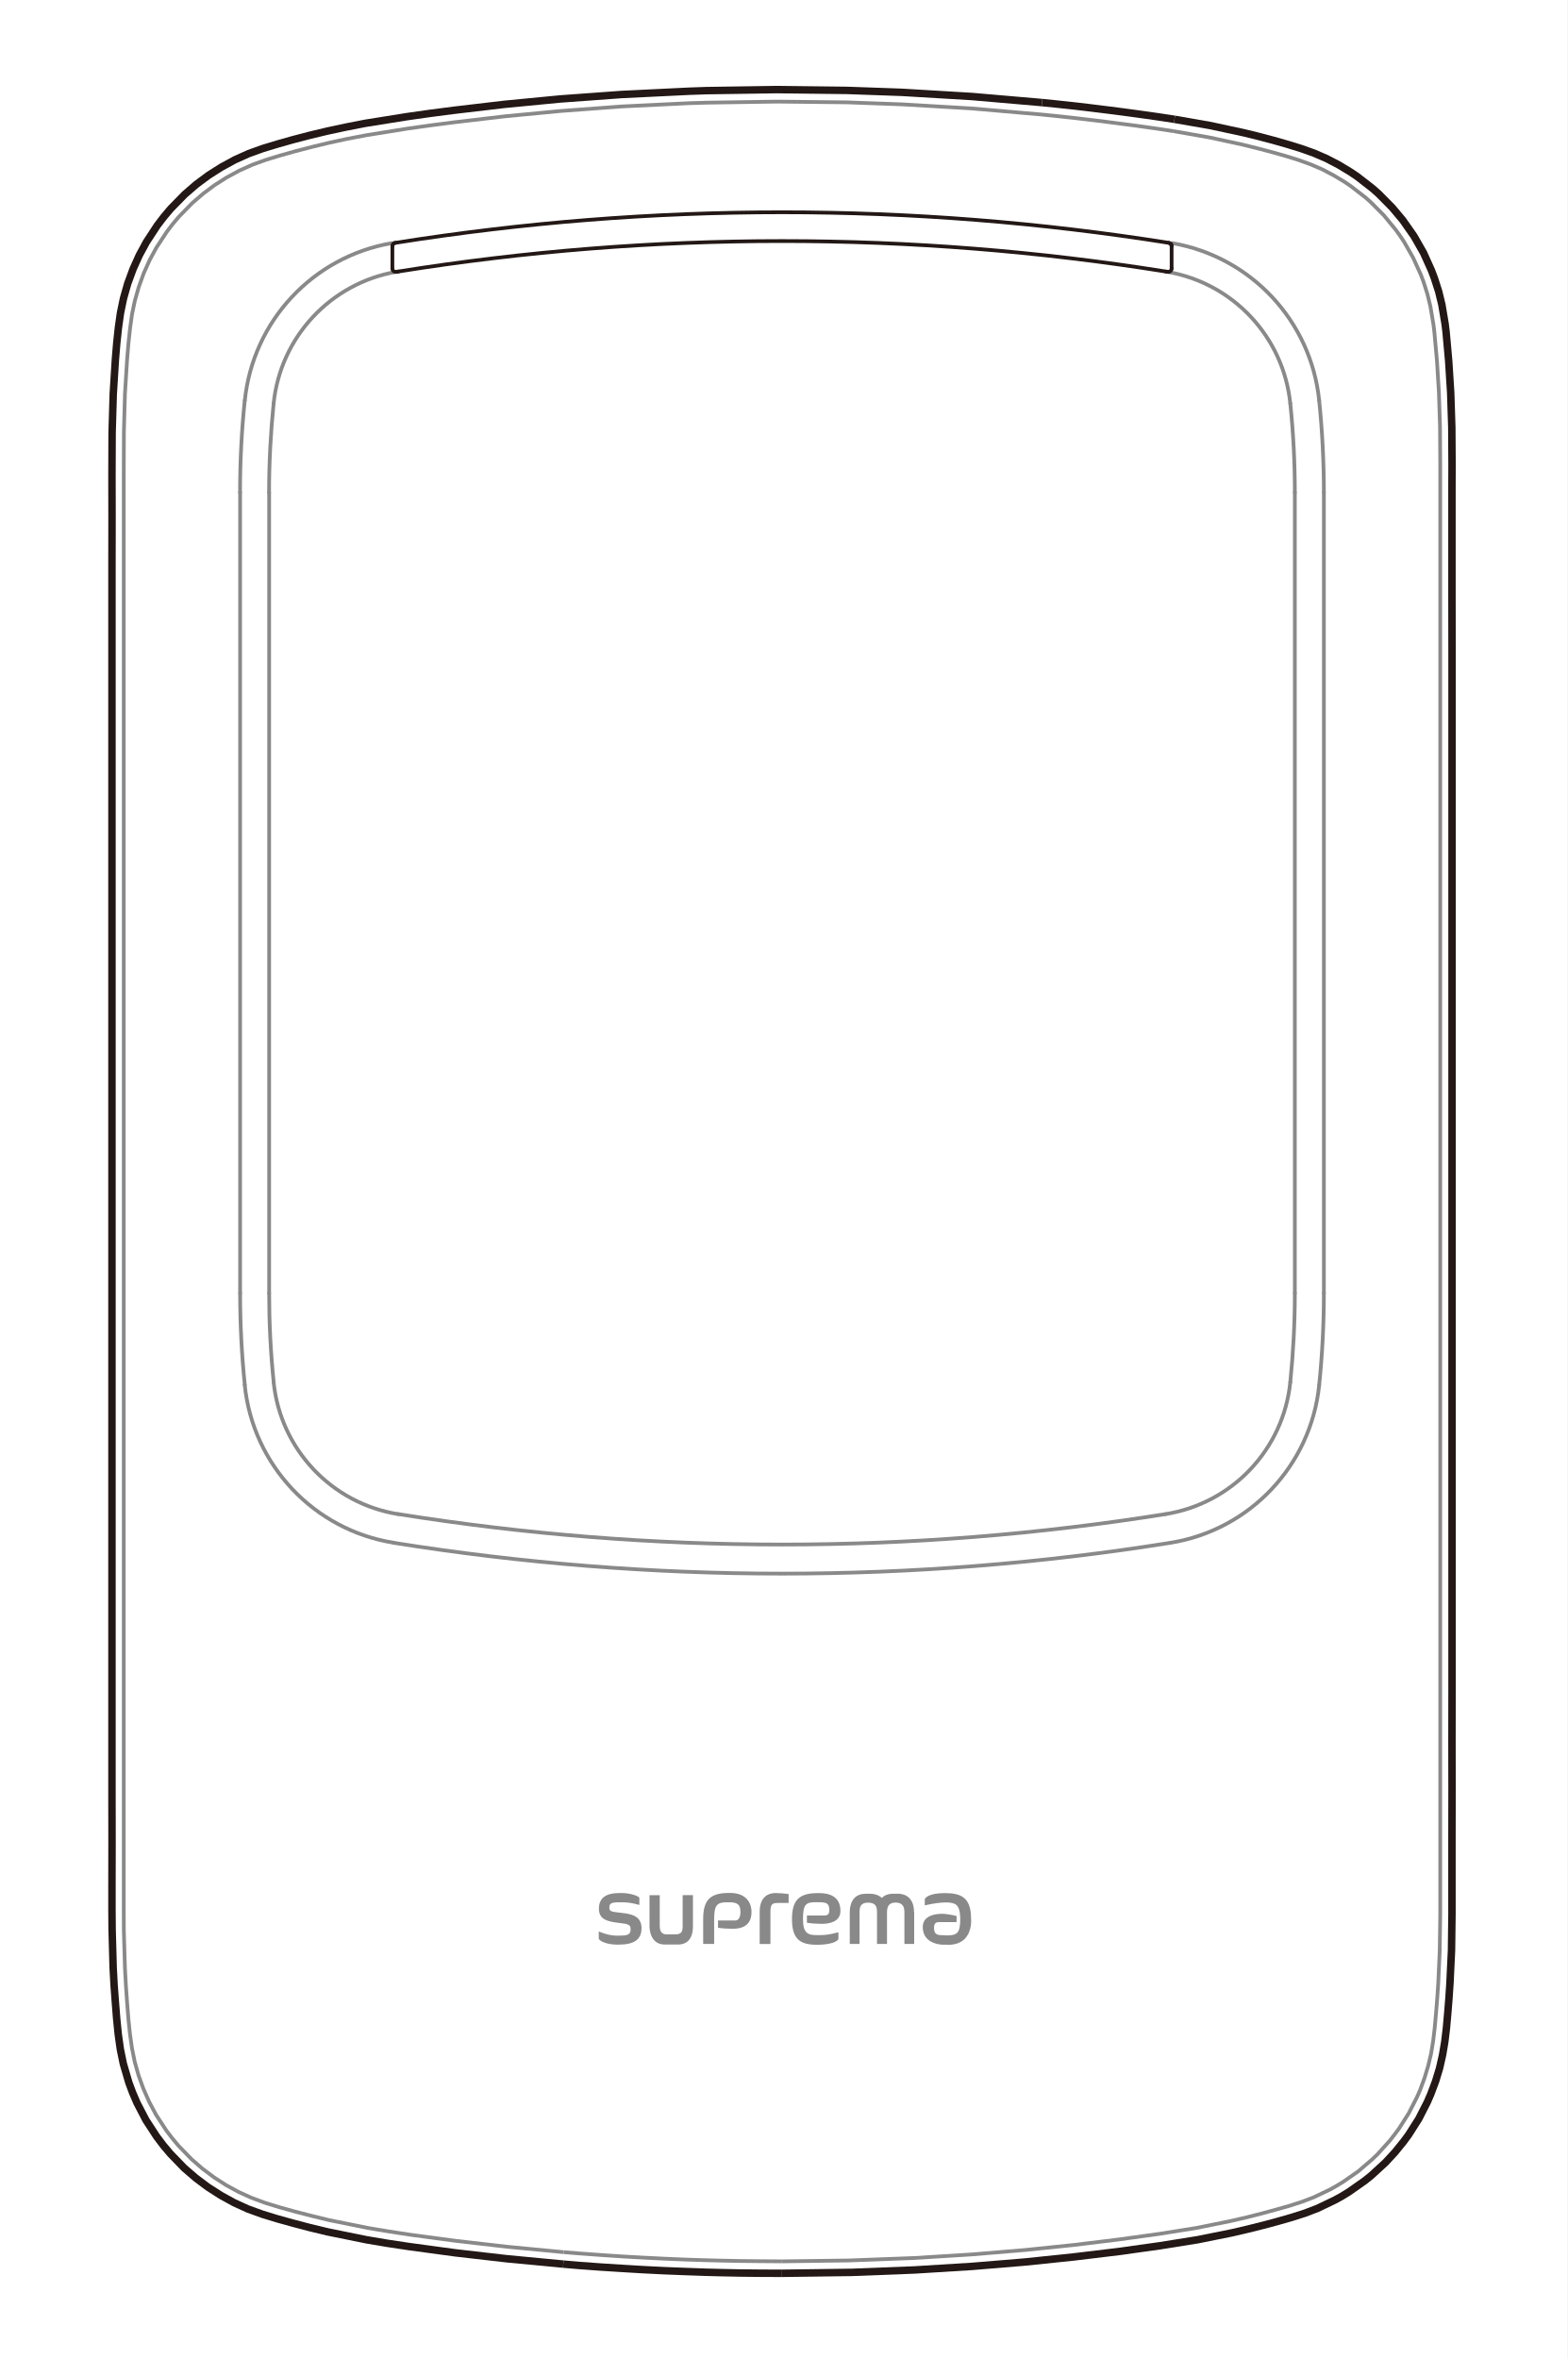
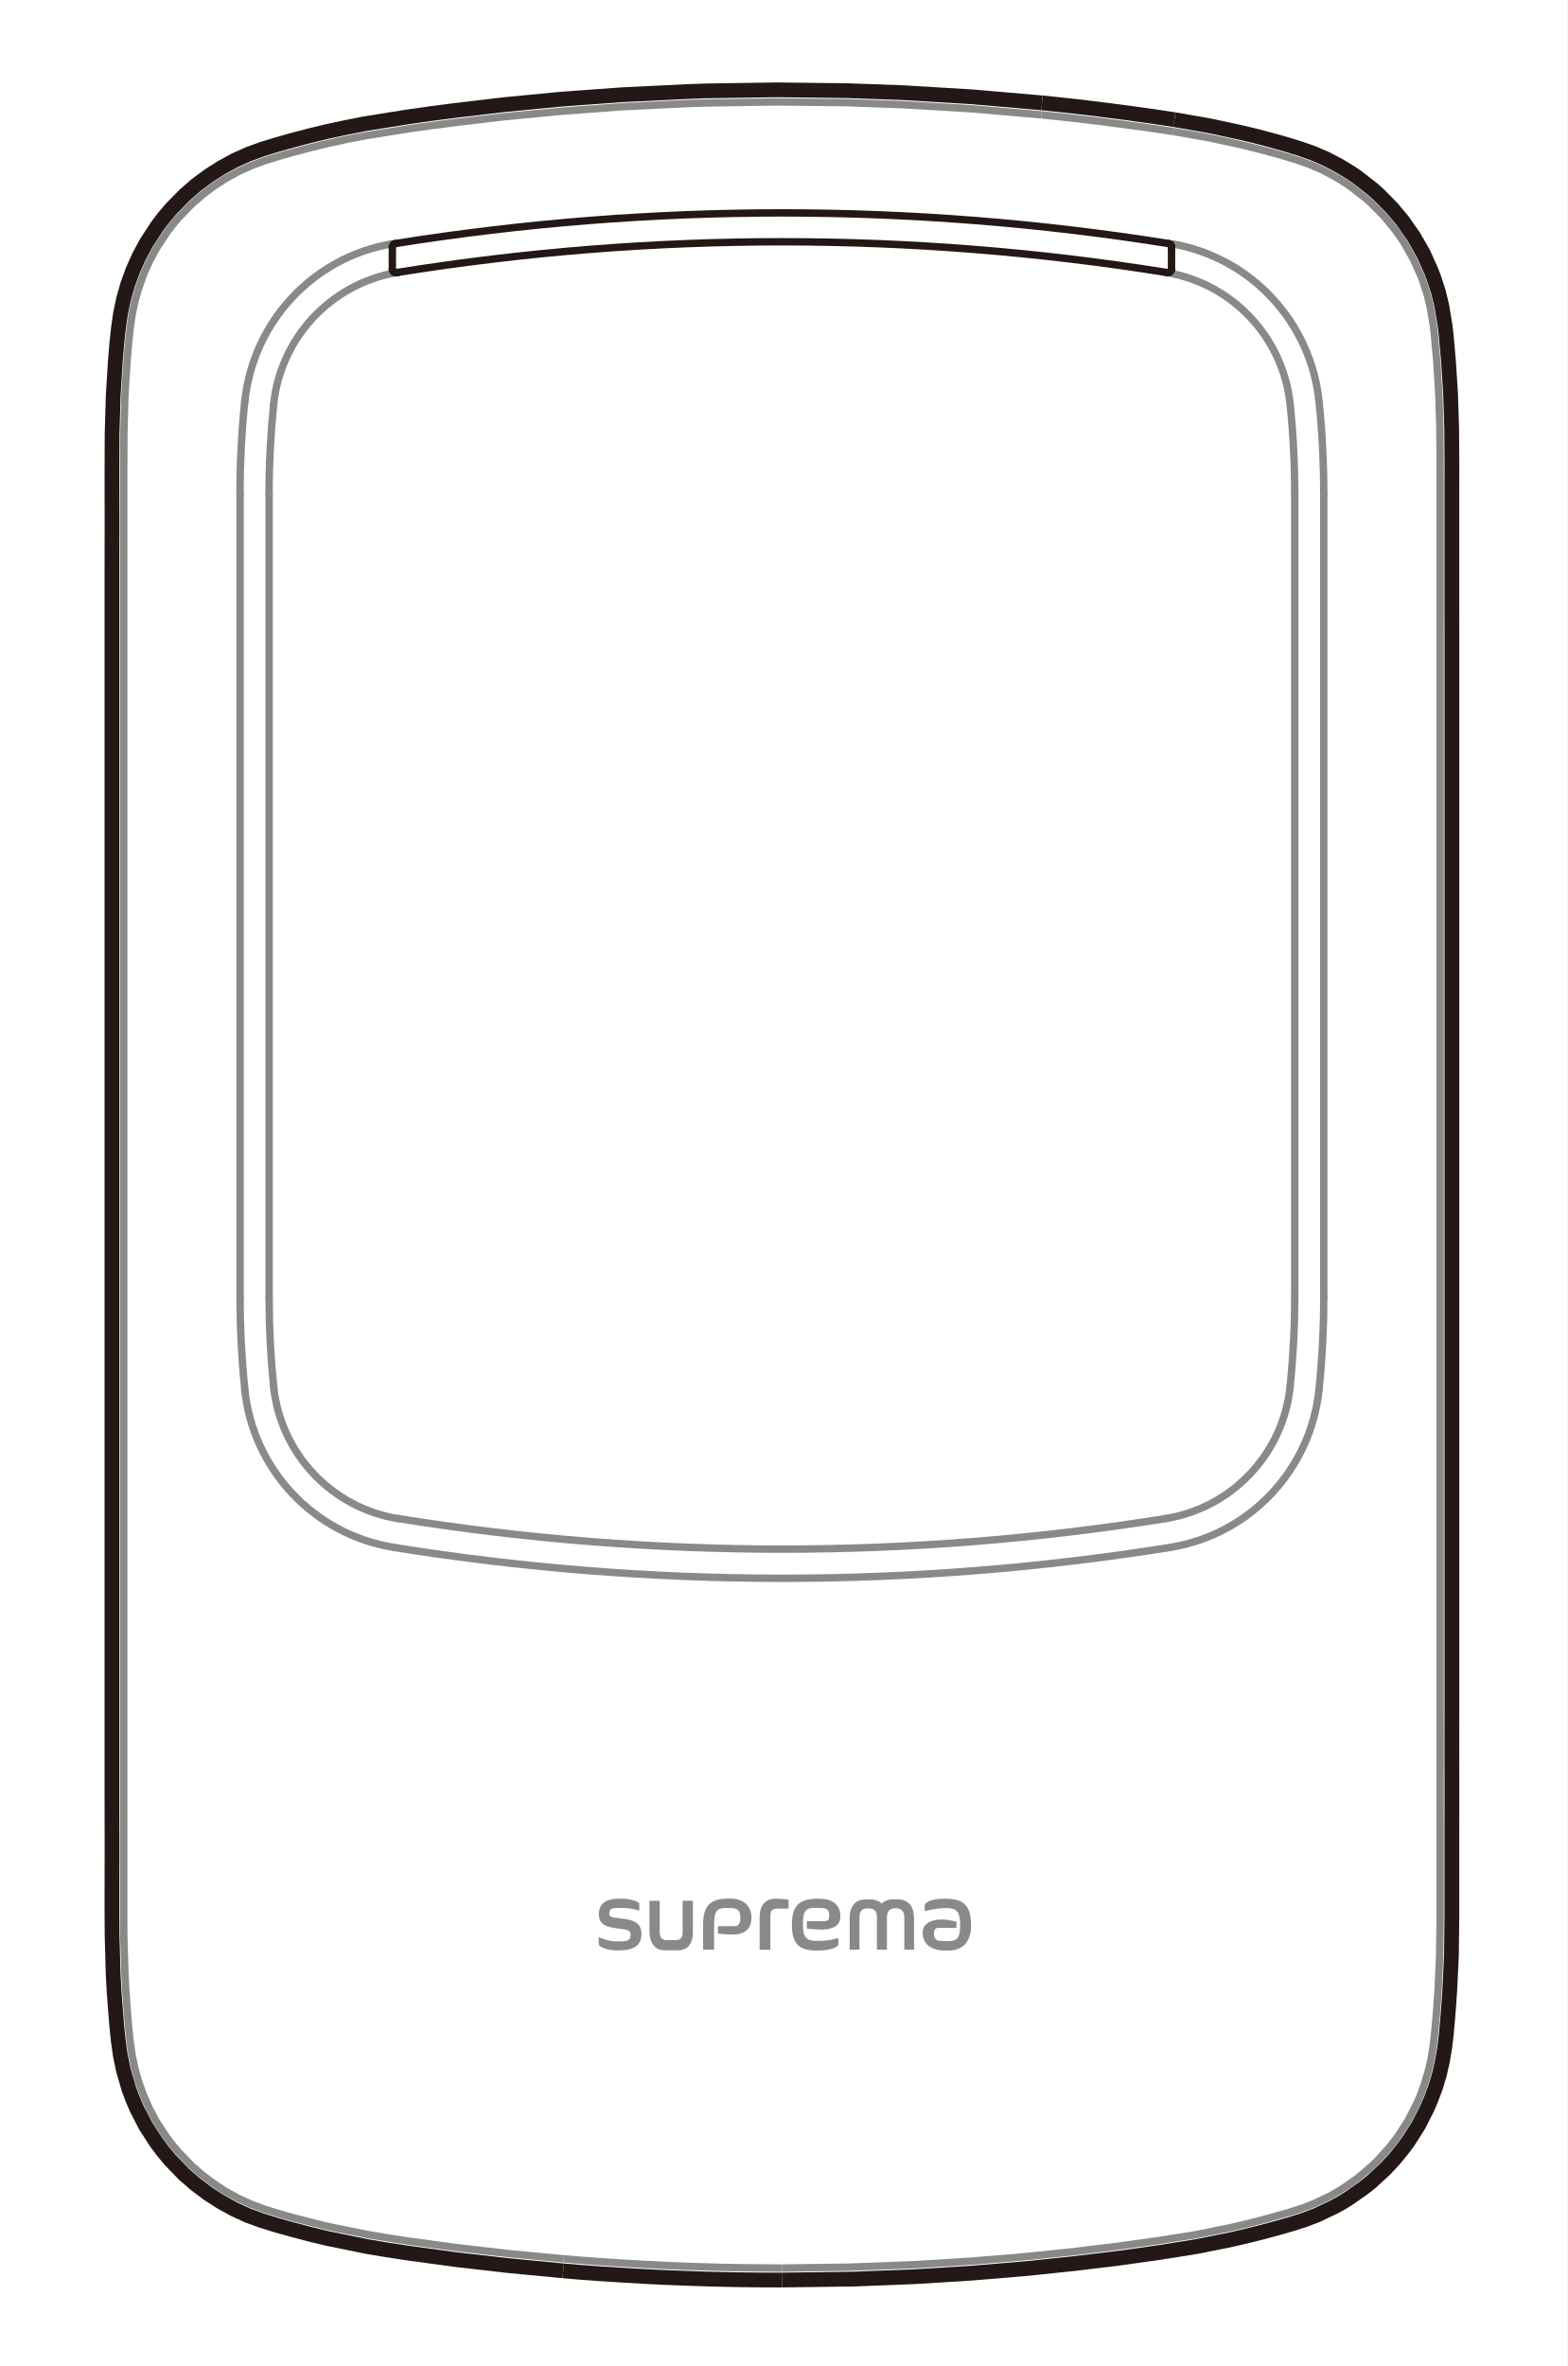
- <svg xmlns="http://www.w3.org/2000/svg" width="210" height="316" viewBox="0 0 210 316" fill="none">
-   <path d="M210 0H0V316H210V0Z" fill="white" />
-   <path d="M156.16 202.79L156.17 202.82" stroke="#040000" stroke-width="0.25" stroke-miterlimit="2" />
-   <path d="M156.78 206.67V206.63" stroke="#040000" stroke-width="0.25" stroke-miterlimit="2" />
-   <path d="M156.59 32.5L156.78 32.53" stroke="#040000" stroke-width="0.25" stroke-miterlimit="2" />
-   <path d="M156.59 32.53L156.78 32.56" stroke="#040000" stroke-width="0.25" stroke-miterlimit="2" />
-   <path d="M156.59 32.5L156.78 32.53" stroke="#040000" stroke-width="0.25" stroke-miterlimit="2" />
-   <path d="M52.76 32.53L52.95 32.5" stroke="#040000" stroke-width="0.25" stroke-miterlimit="2" />
-   <path d="M52.95 32.53L52.76 32.56" stroke="#040000" stroke-width="0.25" stroke-miterlimit="2" />
-   <path d="M52.76 32.53L52.95 32.5" stroke="#040000" stroke-width="0.25" stroke-miterlimit="2" />
-   <path d="M52.76 32.53C52.67 32.54 52.57 32.56 52.48 32.58" stroke="#040000" stroke-width="0.25" stroke-miterlimit="2" />
-   <path d="M52.76 32.56C52.67 32.57 52.58 32.59 52.5 32.6" stroke="#040000" stroke-width="0.25" stroke-miterlimit="2" />
-   <path d="M53.38 36.4C53.29 36.41 53.2 36.43 53.12 36.44" stroke="#040000" stroke-width="0.25" stroke-miterlimit="2" />
-   <path d="M157.06 32.57C156.97 32.55 156.87 32.54 156.78 32.52" stroke="#040000" stroke-width="0.25" stroke-miterlimit="2" />
-   <path d="M157.05 32.61C156.96 32.59 156.87 32.58 156.77 32.56" stroke="#040000" stroke-width="0.25" stroke-miterlimit="2" />
-   <path d="M32.17 173.23V65.96" stroke="#898989" stroke-width="0.5" stroke-miterlimit="2" stroke-linecap="round" />
-   <path d="M36.06 173.23V65.96" stroke="#898989" stroke-width="0.5" stroke-miterlimit="2" stroke-linecap="round" />
-   <path d="M173.48 173.23V65.96" stroke="#898989" stroke-width="0.5" stroke-miterlimit="2" stroke-linecap="round" />
-   <path d="M177.37 173.23V65.96" stroke="#898989" stroke-width="0.5" stroke-miterlimit="2" stroke-linecap="round" />
-   <path d="M176.74 185.54C177.16 181.45 177.37 177.34 177.37 173.23" stroke="#898989" stroke-width="0.5" stroke-miterlimit="2" stroke-linecap="round" />
-   <path d="M172.87 185.15C173.27 181.19 173.48 177.21 173.48 173.23" stroke="#898989" stroke-width="0.5" stroke-miterlimit="2" stroke-linecap="round" />
-   <path d="M32.79 185.54C33.89 196.29 42.08 204.96 52.75 206.66" stroke="#898989" stroke-width="0.5" stroke-miterlimit="2" stroke-linecap="round" />
-   <path d="M36.66 185.15C37.58 194.15 44.43 201.4 53.36 202.83" stroke="#898989" stroke-width="0.5" stroke-miterlimit="2" stroke-linecap="round" />
-   <path d="M177.37 65.96C177.37 61.85 177.16 57.74 176.74 53.65" stroke="#898989" stroke-width="0.5" stroke-miterlimit="2" stroke-linecap="round" />
-   <path d="M173.48 65.96C173.48 61.98 173.28 58 172.87 54.04" stroke="#898989" stroke-width="0.5" stroke-miterlimit="2" stroke-linecap="round" />
-   <path d="M52.48 32.57C41.93 34.38 33.89 43 32.8 53.65" stroke="#898989" stroke-width="0.5" stroke-miterlimit="2" stroke-linecap="round" />
-   <path d="M53.1 36.41C44.29 37.94 37.57 45.15 36.66 54.04" stroke="#898989" stroke-width="0.5" stroke-miterlimit="2" stroke-linecap="round" />
-   <path d="M52.76 206.67C87.22 212.17 122.33 212.17 156.79 206.67" stroke="#898989" stroke-width="0.5" stroke-miterlimit="2" stroke-linecap="round" />
-   <path d="M53.37 202.82C87.42 208.26 122.12 208.26 156.17 202.82" stroke="#898989" stroke-width="0.5" stroke-miterlimit="2" stroke-linecap="round" />
-   <path d="M32.17 173.23C32.17 177.34 32.38 181.45 32.8 185.54" stroke="#898989" stroke-width="0.5" stroke-miterlimit="2" stroke-linecap="round" />
-   <path d="M36.06 173.23C36.06 177.21 36.26 181.19 36.67 185.15" stroke="#898989" stroke-width="0.5" stroke-miterlimit="2" stroke-linecap="round" />
-   <path d="M156.78 206.67C167.45 204.97 175.64 196.3 176.74 185.55" stroke="#898989" stroke-width="0.5" stroke-miterlimit="2" stroke-linecap="round" />
-   <path d="M156.17 202.82C165.1 201.39 171.96 194.14 172.87 185.14" stroke="#898989" stroke-width="0.5" stroke-miterlimit="2" stroke-linecap="round" />
-   <path d="M32.79 53.65C32.37 57.74 32.16 61.85 32.16 65.96" stroke="#898989" stroke-width="0.5" stroke-miterlimit="2" stroke-linecap="round" />
-   <path d="M36.66 54.05C36.26 58.01 36.05 61.99 36.05 65.97" stroke="#898989" stroke-width="0.5" stroke-miterlimit="2" stroke-linecap="round" />
-   <path d="M176.74 53.65C175.65 43 167.6 34.39 157.06 32.57" stroke="#898989" stroke-width="0.5" stroke-miterlimit="2" stroke-linecap="round" />
-   <path d="M172.87 54.05C171.96 45.15 165.24 37.95 156.43 36.42" stroke="#898989" stroke-width="0.5" stroke-miterlimit="2" stroke-linecap="round" />
-   <path d="M156.43 36.45C156.34 36.43 156.25 36.42 156.17 36.41" stroke="#040000" stroke-width="0.25" stroke-miterlimit="2" />
-   <path d="M52.57 35.97V32.98" stroke="#231815" stroke-width="0.5" stroke-linecap="round" stroke-linejoin="round" />
-   <path d="M156.97 35.97V32.98" stroke="#231815" stroke-width="0.5" stroke-linecap="round" stroke-linejoin="round" />
-   <path d="M156.59 32.53C122.26 27.07 87.29 27.07 52.96 32.53" stroke="#231815" stroke-width="0.5" stroke-linecap="round" stroke-linejoin="round" />
-   <path d="M156.17 36.37C122.12 30.93 87.42 30.93 53.37 36.37" stroke="#231815" stroke-width="0.5" stroke-linecap="round" stroke-linejoin="round" />
-   <path d="M53.19 36.4C53.19 36.4 53.13 36.41 53.1 36.42" stroke="#231815" stroke-width="0.5" stroke-linecap="round" stroke-linejoin="round" />
-   <path d="M53.37 36.37C53.31 36.37 53.25 36.39 53.19 36.4" stroke="#231815" stroke-width="0.5" stroke-linecap="round" stroke-linejoin="round" />
-   <path d="M52.8 32.58C52.66 32.66 52.57 32.81 52.57 32.98" stroke="#231815" stroke-width="0.5" stroke-linecap="round" stroke-linejoin="round" />
-   <path d="M52.73 36.31C52.83 36.4 52.97 36.43 53.1 36.41M52.57 35.97C52.57 36.1 52.63 36.23 52.73 36.32" stroke="#231815" stroke-width="0.5" stroke-linecap="round" stroke-linejoin="round" />
-   <path d="M156.44 36.41C156.35 36.39 156.26 36.38 156.17 36.37" stroke="#231815" stroke-width="0.5" stroke-linecap="round" stroke-linejoin="round" />
-   <path d="M156.97 35.96C156.97 36.1 156.91 36.22 156.81 36.31C156.71 36.4 156.57 36.43 156.44 36.41" stroke="#231815" stroke-width="0.5" stroke-linecap="round" stroke-linejoin="round" />
-   <path d="M52.8 32.58H52.82L52.83 32.57L52.85 32.56H52.86L52.87 32.55L52.89 32.54H52.91H52.92L52.94 32.53H52.95" stroke="#231815" stroke-width="0.5" stroke-linecap="round" stroke-linejoin="round" />
-   <path d="M156.59 32.53L156.62 32.54H156.65L156.68 32.56L156.71 32.57L156.73 32.58L156.76 32.6L156.79 32.62L156.81 32.64L156.84 32.66L156.86 32.68" stroke="#231815" stroke-width="0.5" stroke-linecap="round" stroke-linejoin="round" />
-   <path d="M156.86 32.68L156.87 32.7L156.88 32.71L156.89 32.72L156.9 32.73V32.75L156.91 32.76L156.92 32.78L156.93 32.79V32.81L156.94 32.82" stroke="#231815" stroke-width="0.5" stroke-linecap="round" stroke-linejoin="round" />
-   <path d="M156.94 32.82V32.84L156.95 32.85V32.87L156.96 32.88V32.9V32.91V32.93L156.97 32.95V32.96V32.98" stroke="#231815" stroke-width="0.5" stroke-linecap="round" stroke-linejoin="round" />
-   <path d="M104.77 304.52L113.84 304.4H114.03L122.56 304.07L130.29 303.59L137.41 303L143.92 302.32L149.91 301.6L155.41 300.83L160.48 300.02L165.09 299.09L167.23 298.59L169.27 298.08L171.21 297.56L173.06 297.03L174.82 296.47L176.52 295.82L178.82 294.72L179.77 294.2L180.73 293.61L182.85 292.12L183.7 291.44L185.61 289.69L186.87 288.33L188.04 286.89L188.72 285.97L190.08 283.83L191.23 281.58L191.69 280.52L192.34 278.79L192.87 277.04L193.27 275.28L193.57 273.5L193.79 271.66L193.96 269.76L194.12 267.77L194.26 265.69L194.47 261.26L194.53 256.44V251.25V245.68L194.54 239.68L194.53 233.22L194.54 226.28V218.79V202V182.4V159.44V133.87V112.3V103.07V94.7V87.06L194.53 80.06V73.64V67.74V64.96L194.54 62.29L194.51 57.25L194.36 52.6L194.09 48.34L193.74 44.44L193.61 43.39L193.18 40.83L192.75 39.05L192.18 37.28L191.78 36.22L190.72 33.87L189.44 31.63L187.94 29.49L186.55 27.83L184.71 25.97L183.91 25.26L181.84 23.65L180.95 23.05L179.36 22.09L177.71 21.23L176.02 20.5L174.3 19.89L172.52 19.34L170.66 18.81L168.7 18.29L166.66 17.79L162.21 16.83L157.35 15.98" stroke="#231815" stroke-miterlimit="2" />
-   <path d="M157.35 15.98L155.63 15.72L154.89 15.61L153.12 15.36L152.33 15.25L150.56 15.01L148.78 14.78L147.81 14.66L146.03 14.44L144.26 14.23L143.17 14.11L141.39 13.92L139.61 13.74" stroke="#231815" stroke-miterlimit="2" />
-   <path d="M139.61 13.74L130.24 12.93L120.85 12.37L113.49 12.11L104.08 12L94.66 12.14L92.33 12.22L83.25 12.66L75.02 13.26L67.55 13.98L60.76 14.78L57.6 15.19L54.57 15.62L48.93 16.52L46.32 17.03L43.85 17.56L41.51 18.12L39.29 18.7L37.2 19.29L35.22 19.89L33.33 20.57L31.48 21.4L29.66 22.39L27.93 23.49L26.3 24.7L24.75 26.04L22.88 27.95L21.95 29.05L21.08 30.19L19.62 32.42L18.66 34.19L17.82 36.06L17.1 38.02L16.54 40L16.14 41.94L15.86 43.92L15.64 45.99L15.46 48.16L15.17 52.81L15.02 57.95L15 63.54L15.01 69.59L15 76.14V83.26V90.97V99.36V118.42V141.05V168.04V194.59V215.64V224.59V232.69V240.04L15.01 246.73L15 252.85V255.71L15.02 258.45L15.16 263.59L15.29 265.98L15.46 268.26L15.63 270.42L15.84 272.49L16.12 274.49L16.52 276.44L17.26 278.97L17.77 280.34L18.36 281.71L19.56 284.01L20.98 286.19L21.87 287.37L22.83 288.51L24.66 290.4L26.21 291.74L27.85 292.97L29.58 294.08L31.36 295.06L33.2 295.9L35.13 296.6L37.15 297.22L39.28 297.81L41.52 298.4L43.89 298.97L49.01 300.01L49.04 300.02L51.83 300.49L54.75 300.93L61.02 301.78L67.9 302.57L75.47 303.29" stroke="#231815" stroke-miterlimit="2" />
-   <path d="M75.47 303.29L77.58 303.47L80.45 303.68L83.3 303.86L86.14 304.03L88.96 304.17L91.78 304.28L94.63 304.38L96.62 304.43L99.1 304.48L101.95 304.51L104.77 304.52" stroke="#231815" stroke-miterlimit="2" />
-   <path d="M104.77 302.92L113.78 302.8L114.01 302.79L122.52 302.47L130.24 301.99L137.33 301.4L143.83 300.73L149.81 300L155.3 299.24L160.32 298.44L164.87 297.52L166.99 297.03L169 296.52L170.91 296L172.72 295.49L174.43 294.94L176.03 294.33L178.21 293.29L179.06 292.81L179.92 292.29L181.96 290.87L183.84 289.26L184.54 288.59L186.22 286.73L186.82 285.96L187.43 285.14L188.73 283.1L189.83 280.95L190.25 280L190.85 278.37L191.34 276.75L191.73 275.11L192.01 273.41L192.22 271.62L192.39 269.75L192.55 267.79L192.69 265.73L192.89 261.35L192.96 256.57V251.38V245.8V239.79V233.33V226.37V218.87V202.06V182.43V159.44V133.84V112.23V103V94.61V86.96V79.95V73.52V67.61V64.83V62.16L192.93 57.14L192.78 52.54L192.52 48.33L192.17 44.47L192.05 43.47L191.64 41.04L191.24 39.39L190.71 37.72L190.35 36.77L189.33 34.53L188.11 32.39L187.57 31.58L187.01 30.8L185.42 28.86L183.66 27.09L182.95 26.46L180.96 24.92L180.18 24.39L178.68 23.49L177.14 22.68L175.55 22L173.93 21.42L172.22 20.89L170.38 20.37L168.44 19.86L166.42 19.36L162.03 18.41L157.23 17.57" stroke="#898989" stroke-width="0.5" stroke-miterlimit="2" />
-   <path d="M139.54 15.34L130.23 14.53L120.89 13.98L113.48 13.71L104.12 13.61L94.76 13.75L92.36 13.82L83.3 14.26L75.09 14.87L67.64 15.58L60.86 16.38L57.7 16.79L54.69 17.21L49.09 18.11L46.51 18.6L44.07 19.13L41.76 19.69L39.56 20.26L37.5 20.84L35.6 21.42L33.81 22.07L32.07 22.85L30.37 23.77L28.75 24.8L27.22 25.94L25.77 27.19L23.97 29.03L23.14 30.01L22.37 31.02L20.96 33.16L20.06 34.82L19.27 36.57L18.6 38.42L18.07 40.27L17.69 42.08L17.43 43.96L17.21 45.99L17.03 48.14L16.74 52.75L16.6 57.83L16.58 63.4V69.46V76.03V83.15V90.88V99.28V118.36V141.03V168.06V194.64V215.72V224.68V232.79V240.15V246.86V252.98V255.84L16.59 258.57L16.74 263.65L16.87 266.01L17.03 268.27L17.2 270.41L17.41 272.45L17.68 274.36L18.05 276.19L18.56 278L19.22 279.82L20.01 281.6L20.9 283.27L22.27 285.37L23.07 286.42L23.92 287.44L25.68 289.25L27.13 290.51L28.68 291.67L30.29 292.71L31.96 293.62L33.68 294.4L35.51 295.08L37.47 295.68L39.55 296.26L41.77 296.83L44.11 297.4L49.16 298.42L49.19 298.43L51.95 298.89L54.86 299.34L61.12 300.18L67.98 300.97L75.53 301.69" stroke="#898989" stroke-width="0.5" stroke-miterlimit="2" />
-   <path d="M157.23 17.57L155.51 17.31L154.78 17.2L153.01 16.95L152.22 16.84L150.45 16.61L148.68 16.38L147.71 16.25L145.94 16.04L144.17 15.83L143.08 15.71L141.31 15.52L139.54 15.34" stroke="#898989" stroke-width="0.5" stroke-miterlimit="2" />
-   <path d="M75.53 301.69L77.64 301.86L80.5 302.07L83.35 302.26L86.18 302.42L88.99 302.56L91.81 302.68L94.66 302.77L96.63 302.82L99.11 302.87L101.96 302.9L104.77 302.92" stroke="#898989" stroke-width="0.5" stroke-miterlimit="2" />
-   <path d="M92.84 253.86H91.46C91.46 255.23 91.46 256.6 91.46 257.98C91.46 258.25 91.46 258.66 91.24 258.88C91.09 259.04 90.83 259.12 90.49 259.12H89.39C89.2 259.12 88.9 259.12 88.67 258.9C88.49 258.72 88.39 258.41 88.39 257.99V253.87H87.02V258.01C87.02 258.42 87.12 260.48 89.06 260.48H90.87C91.61 260.48 92.84 260.16 92.84 258.01V253.87V253.86Z" fill="#898989" />
-   <path d="M100.69 256.19C100.69 254.55 99.63 253.57 97.85 253.57H97.65C95.14 253.57 94.21 254.52 94.21 257.06V260.4H95.68V257.07C95.68 255.14 96.11 254.82 97.4 254.82H97.73C98.98 254.82 99.2 255.27 99.2 256.16C99.2 256.69 99.02 257.26 98.51 257.26H96.2V258.23C96.2 258.23 96.24 258.23 96.26 258.24C96.72 258.32 97.55 258.37 98.17 258.37C100.24 258.37 100.68 257.19 100.68 256.19H100.69Z" fill="#898989" />
-   <path d="M105.65 253.72C105.65 253.72 105.61 253.72 105.58 253.71C105.2 253.65 104.38 253.58 103.93 253.58C103.13 253.58 101.78 253.91 101.78 256.1V260.41H103.22V256.19C103.22 255.03 103.43 254.91 104.34 254.91H105.66V253.72H105.65Z" fill="#898989" />
-   <path d="M112.23 258.86C111.37 259.09 110.7 259.22 109.82 259.22H109.54C108.32 259.22 107.58 259.08 107.58 257.06C107.58 255.04 108.01 254.81 109.31 254.81H109.64C110.85 254.81 111.11 255.01 111.11 255.93C111.11 256.39 110.9 256.59 110.42 256.59H108.11V257.56C108.11 257.56 108.15 257.56 108.18 257.57C108.64 257.65 109.46 257.71 110.1 257.71C111.04 257.71 112.6 257.48 112.6 255.98C112.6 254 111.06 253.59 109.76 253.59H109.56C107.05 253.59 106.11 254.54 106.11 257.08C106.11 259.62 107.06 260.51 109.41 260.51H109.59C111.07 260.51 112.33 260.12 112.33 259.66V258.86C112.33 258.86 112.26 258.88 112.23 258.89V258.86Z" fill="#898989" />
-   <path d="M122.46 256.14C122.46 253.8 120.74 253.68 120.4 253.68H119.6C118.71 253.68 118.27 254.11 118.15 254.24C117.68 253.79 116.97 253.68 116.72 253.68H115.98C114.06 253.68 113.85 255.4 113.85 256.14V260.4H115.16V256.14C115.16 255.48 115.29 254.87 116.28 254.87C117.27 254.87 117.5 255.33 117.5 256.14V260.4H118.84V256.14C118.84 255.27 119.2 254.86 119.97 254.86C120.8 254.86 121.17 255.26 121.17 256.14V260.4H122.48V256.14H122.46Z" fill="#898989" />
-   <path d="M129.27 259.7C130.26 258.68 130.11 257.09 130.1 257.02C130.1 254.16 128.75 253.59 126.59 253.59C124.43 253.59 123.9 254.25 123.9 254.43V255.23C123.9 255.23 123.96 255.22 124 255.21C126.16 254.73 127.62 254.72 128.12 255.17C128.28 255.32 128.65 255.66 128.65 257.06C128.65 258.46 128.37 258.76 128.26 258.88C127.86 259.33 126.93 259.27 126.11 259.22C126.06 259.22 126.01 259.22 125.96 259.22C125.14 259.17 125.14 258.56 125.14 258.19C125.14 257.87 125.24 257.48 125.74 257.48H128.16V256.67C128.16 256.67 128.13 256.66 128.11 256.65C127.81 256.54 126.6 256.36 126.33 256.36C123.98 256.36 123.63 257.46 123.63 258.11C123.63 258.81 123.85 259.36 124.29 259.77C125.18 260.6 126.62 260.51 126.68 260.5C127.81 260.58 128.68 260.31 129.28 259.7H129.27Z" fill="#898989" />
-   <path d="M85.95 258.29C85.95 256.84 84.87 256.47 83.82 256.31C83.32 256.25 82.82 256.18 82.32 256.12C81.96 256.06 81.64 255.98 81.64 255.59C81.64 254.98 81.81 254.82 83.04 254.82H83.35C84.06 254.82 84.74 254.92 85.56 255.15C85.59 255.15 85.63 255.17 85.66 255.18V254.23C85.66 254.23 85.66 254.23 85.66 254.21C85.54 253.97 84.41 253.58 83.31 253.58H83C81.14 253.58 80.24 254.27 80.24 255.69C80.24 257.11 81.38 257.35 82.45 257.52C82.67 257.55 82.89 257.58 83.11 257.61C83.6 257.67 83.9 257.71 84.05 257.78C84.34 257.9 84.49 257.97 84.49 258.45C84.49 259.21 83.98 259.29 82.89 259.29H82.58C81.94 259.29 81.16 259.11 80.33 258.77C80.29 258.75 80.26 258.74 80.22 258.72V259.64C80.22 260.02 81.35 260.49 82.63 260.49H82.91C84.99 260.49 85.95 259.79 85.95 258.28V258.29Z" fill="#898989" />
+ <svg xmlns="http://www.w3.org/2000/svg" width="106" height="160" viewBox="0 0 106 160" fill="none">
+   <path d="M106 0H0V160H106V0Z" fill="white" />
+   <path d="M78.824 102.678L78.829 102.694" stroke="#040000" stroke-width="0.25" stroke-miterlimit="2" />
+   <path d="M79.136 104.643V104.623" stroke="#040000" stroke-width="0.25" stroke-miterlimit="2" />
+   <path d="M79.041 16.456L79.137 16.471" stroke="#040000" stroke-width="0.25" stroke-miterlimit="2" />
+   <path d="M79.041 16.471L79.137 16.486" stroke="#040000" stroke-width="0.25" stroke-miterlimit="2" />
+   <path d="M79.041 16.456L79.137 16.471" stroke="#040000" stroke-width="0.25" stroke-miterlimit="2" />
+   <path d="M26.631 16.471L26.727 16.456" stroke="#040000" stroke-width="0.25" stroke-miterlimit="2" />
+   <path d="M26.727 16.471L26.631 16.486" stroke="#040000" stroke-width="0.25" stroke-miterlimit="2" />
+   <path d="M26.631 16.471L26.727 16.456" stroke="#040000" stroke-width="0.25" stroke-miterlimit="2" />
+   <path d="M26.631 16.471C26.586 16.476 26.535 16.486 26.49 16.496" stroke="#040000" stroke-width="0.25" stroke-miterlimit="2" />
+   <path d="M26.631 16.486C26.586 16.491 26.54 16.501 26.5 16.506" stroke="#040000" stroke-width="0.25" stroke-miterlimit="2" />
+   <path d="M26.944 18.43C26.899 18.436 26.853 18.446 26.813 18.451" stroke="#040000" stroke-width="0.25" stroke-miterlimit="2" />
+   <path d="M79.278 16.491C79.232 16.481 79.182 16.476 79.136 16.466" stroke="#040000" stroke-width="0.25" stroke-miterlimit="2" />
+   <path d="M79.273 16.511C79.228 16.501 79.182 16.496 79.132 16.486" stroke="#040000" stroke-width="0.25" stroke-miterlimit="2" />
+   <path d="M16.238 87.711V33.398" stroke="#898989" stroke-width="0.5" stroke-miterlimit="2" stroke-linecap="round" />
+   <path d="M18.202 87.711V33.398" stroke="#898989" stroke-width="0.5" stroke-miterlimit="2" stroke-linecap="round" />
+   <path d="M87.566 87.711V33.398" stroke="#898989" stroke-width="0.5" stroke-miterlimit="2" stroke-linecap="round" />
+   <path d="M89.529 87.711V33.398" stroke="#898989" stroke-width="0.5" stroke-miterlimit="2" stroke-linecap="round" />
+   <path d="M89.212 93.944C89.424 91.873 89.53 89.792 89.53 87.711" stroke="#898989" stroke-width="0.5" stroke-miterlimit="2" stroke-linecap="round" />
+   <path d="M87.258 93.747C87.46 91.742 87.566 89.727 87.566 87.711" stroke="#898989" stroke-width="0.5" stroke-miterlimit="2" stroke-linecap="round" />
+   <path d="M16.551 93.944C17.107 99.387 21.241 103.777 26.626 104.638" stroke="#898989" stroke-width="0.5" stroke-miterlimit="2" stroke-linecap="round" />
+   <path d="M18.505 93.747C18.969 98.304 22.427 101.975 26.934 102.699" stroke="#898989" stroke-width="0.5" stroke-miterlimit="2" stroke-linecap="round" />
+   <path d="M89.53 33.398C89.53 31.317 89.424 29.235 89.212 27.165" stroke="#898989" stroke-width="0.5" stroke-miterlimit="2" stroke-linecap="round" />
+   <path d="M87.566 33.398C87.566 31.382 87.465 29.367 87.258 27.362" stroke="#898989" stroke-width="0.5" stroke-miterlimit="2" stroke-linecap="round" />
+   <path d="M26.49 16.491C21.165 17.408 17.106 21.772 16.556 27.165" stroke="#898989" stroke-width="0.5" stroke-miterlimit="2" stroke-linecap="round" />
+   <path d="M26.803 18.436C22.356 19.21 18.964 22.861 18.505 27.362" stroke="#898989" stroke-width="0.5" stroke-miterlimit="2" stroke-linecap="round" />
+   <path d="M26.631 104.643C44.025 107.428 61.748 107.428 79.142 104.643" stroke="#898989" stroke-width="0.5" stroke-miterlimit="2" stroke-linecap="round" />
+   <path d="M26.939 102.694C44.126 105.448 61.642 105.448 78.829 102.694" stroke="#898989" stroke-width="0.5" stroke-miterlimit="2" stroke-linecap="round" />
+   <path d="M16.238 87.711C16.238 89.792 16.344 91.873 16.556 93.944" stroke="#898989" stroke-width="0.5" stroke-miterlimit="2" stroke-linecap="round" />
+   <path d="M18.202 87.711C18.202 89.727 18.303 91.742 18.51 93.747" stroke="#898989" stroke-width="0.5" stroke-miterlimit="2" stroke-linecap="round" />
+   <path d="M79.136 104.643C84.522 103.782 88.656 99.392 89.212 93.949" stroke="#898989" stroke-width="0.5" stroke-miterlimit="2" stroke-linecap="round" />
+   <path d="M78.829 102.694C83.336 101.97 86.799 98.299 87.258 93.742" stroke="#898989" stroke-width="0.5" stroke-miterlimit="2" stroke-linecap="round" />
+   <path d="M16.551 27.165C16.339 29.235 16.233 31.317 16.233 33.398" stroke="#898989" stroke-width="0.5" stroke-miterlimit="2" stroke-linecap="round" />
+   <path d="M18.505 27.367C18.303 29.372 18.197 31.387 18.197 33.403" stroke="#898989" stroke-width="0.5" stroke-miterlimit="2" stroke-linecap="round" />
+   <path d="M89.212 27.165C88.661 21.772 84.598 17.413 79.278 16.491" stroke="#898989" stroke-width="0.5" stroke-miterlimit="2" stroke-linecap="round" />
+   <path d="M87.258 27.367C86.799 22.861 83.407 19.215 78.96 18.441" stroke="#898989" stroke-width="0.5" stroke-miterlimit="2" stroke-linecap="round" />
+   <path d="M78.96 18.456C78.914 18.446 78.869 18.441 78.829 18.436" stroke="#040000" stroke-width="0.25" stroke-miterlimit="2" />
+   <path d="M26.535 18.213V16.699" stroke="#231815" stroke-width="0.5" stroke-linecap="round" stroke-linejoin="round" />
+   <path d="M79.233 18.213V16.699" stroke="#231815" stroke-width="0.5" stroke-linecap="round" stroke-linejoin="round" />
+   <path d="M79.041 16.471C61.712 13.706 44.061 13.706 26.732 16.471" stroke="#231815" stroke-width="0.5" stroke-linecap="round" stroke-linejoin="round" />
+   <path d="M78.829 18.415C61.642 15.661 44.126 15.661 26.939 18.415" stroke="#231815" stroke-width="0.5" stroke-linecap="round" stroke-linejoin="round" />
+   <path d="M26.848 18.43C26.848 18.43 26.818 18.436 26.803 18.441" stroke="#231815" stroke-width="0.5" stroke-linecap="round" stroke-linejoin="round" />
+   <path d="M26.939 18.415C26.909 18.415 26.879 18.425 26.848 18.43" stroke="#231815" stroke-width="0.5" stroke-linecap="round" stroke-linejoin="round" />
+   <path d="M26.651 16.496C26.581 16.537 26.535 16.613 26.535 16.699" stroke="#231815" stroke-width="0.5" stroke-linecap="round" stroke-linejoin="round" />
+   <path d="M26.616 18.385C26.667 18.43 26.737 18.446 26.803 18.436M26.535 18.213C26.535 18.279 26.566 18.344 26.616 18.39" stroke="#231815" stroke-width="0.5" stroke-linecap="round" stroke-linejoin="round" />
+   <path d="M78.965 18.436C78.92 18.425 78.874 18.42 78.829 18.415" stroke="#231815" stroke-width="0.5" stroke-linecap="round" stroke-linejoin="round" />
+   <path d="M79.233 18.208C79.233 18.279 79.202 18.339 79.152 18.385C79.101 18.43 79.031 18.446 78.965 18.436" stroke="#231815" stroke-width="0.5" stroke-linecap="round" stroke-linejoin="round" />
+   <path d="M26.652 16.496H26.662L26.667 16.491L26.677 16.486H26.682L26.687 16.481L26.697 16.476H26.707H26.712L26.722 16.471H26.727" stroke="#231815" stroke-width="0.5" stroke-linecap="round" stroke-linejoin="round" />
+   <path d="M79.041 16.471L79.056 16.476H79.071L79.086 16.486L79.101 16.491L79.111 16.496L79.127 16.506L79.142 16.517L79.152 16.527L79.167 16.537L79.177 16.547" stroke="#231815" stroke-width="0.5" stroke-linecap="round" stroke-linejoin="round" />
+   <path d="M79.177 16.547L79.182 16.557L79.187 16.562L79.192 16.567L79.197 16.572V16.582L79.202 16.587L79.207 16.598L79.212 16.602V16.613L79.217 16.618" stroke="#231815" stroke-width="0.5" stroke-linecap="round" stroke-linejoin="round" />
+   <path d="M79.217 16.618V16.628L79.222 16.633V16.643L79.227 16.648V16.658V16.663V16.673L79.232 16.684V16.689V16.699" stroke="#231815" stroke-width="0.5" stroke-linecap="round" stroke-linejoin="round" />
+   <path d="M52.884 154.187L57.462 154.127H57.558L61.864 153.96L65.766 153.716L69.359 153.418L72.645 153.073L75.669 152.709L78.445 152.319L81.004 151.909L83.331 151.438L84.412 151.185L85.441 150.927L86.42 150.663L87.354 150.395L88.243 150.111L89.101 149.782L90.262 149.225L90.741 148.962L91.226 148.663L92.296 147.909L92.725 147.565L93.689 146.678L94.325 145.99L94.916 145.261L95.259 144.795L95.945 143.711L96.526 142.572L96.758 142.035L97.086 141.16L97.354 140.273L97.555 139.382L97.707 138.481L97.818 137.549L97.904 136.587L97.984 135.58L98.055 134.527L98.161 132.284L98.192 129.843V127.215V124.395L98.197 121.357L98.192 118.086L98.197 114.572V110.78V102.279V92.354V80.729V67.782V56.861V52.187V47.949V44.081L98.192 40.537V37.286V34.299V32.891L98.197 31.539L98.181 28.987L98.106 26.633L97.969 24.476L97.793 22.501L97.727 21.97L97.51 20.673L97.293 19.772L97.005 18.876L96.803 18.339L96.268 17.149L95.622 16.015L94.865 14.932L94.163 14.091L93.235 13.149L92.831 12.79L91.786 11.975L91.337 11.671L90.534 11.185L89.701 10.749L88.848 10.38L87.98 10.071L87.082 9.792L86.143 9.524L85.153 9.261L84.124 9.008L81.878 8.522L79.424 8.091" stroke="#231815" stroke-miterlimit="2" />
+   <path d="M79.424 8.091L78.556 7.96L78.183 7.904L77.289 7.777L76.891 7.722L75.997 7.6L75.099 7.484L74.609 7.423L73.71 7.311L72.817 7.205L72.267 7.144L71.368 7.048L70.47 6.957" stroke="#231815" stroke-miterlimit="2" />
+   <path d="M70.47 6.957L65.74 6.547L61.001 6.263L57.285 6.132L52.536 6.076L47.781 6.147L46.605 6.187L42.022 6.41L37.867 6.714L34.097 7.078L30.669 7.484L29.074 7.691L27.545 7.909L24.698 8.365L23.381 8.623L22.134 8.891L20.953 9.175L19.832 9.468L18.777 9.767L17.778 10.071L16.824 10.415L15.89 10.835L14.971 11.337L14.098 11.894L13.275 12.506L12.493 13.185L11.549 14.152L11.08 14.709L10.64 15.286L9.904 16.415L9.419 17.311L8.995 18.258L8.632 19.251L8.349 20.253L8.147 21.235L8.006 22.238L7.895 23.286L7.804 24.385L7.657 26.739L7.582 29.342L7.572 32.172L7.577 35.236L7.572 38.552V42.157V46.061V50.309V59.959V71.418V85.084V98.527V109.185V113.716V117.818V121.539L7.577 124.927L7.572 128.025V129.473L7.582 130.861L7.652 133.463L7.718 134.673L7.804 135.828L7.89 136.922L7.996 137.97L8.137 138.982L8.339 139.97L8.712 141.251L8.97 141.944L9.268 142.638L9.873 143.803L10.59 144.906L11.039 145.504L11.524 146.081L12.447 147.038L13.23 147.716L14.058 148.339L14.931 148.901L15.829 149.397L16.758 149.823L17.732 150.177L18.752 150.491L19.827 150.79L20.958 151.089L22.154 151.377L24.738 151.904L24.754 151.909L26.162 152.147L27.636 152.37L30.801 152.8L34.273 153.2L38.094 153.565" stroke="#231815" stroke-miterlimit="2" />
+   <path d="M38.094 153.565L39.16 153.656L40.608 153.762L42.047 153.853L43.48 153.939L44.904 154.01L46.327 154.066L47.766 154.116L48.77 154.142L50.022 154.167L51.461 154.182L52.884 154.187" stroke="#231815" stroke-miterlimit="2" />
+   <path d="M52.884 153.377L57.432 153.316L57.548 153.311L61.844 153.149L65.74 152.906L69.319 152.608L72.6 152.268L75.618 151.899L78.39 151.514L80.924 151.109L83.22 150.643L84.29 150.395L85.305 150.137L86.269 149.873L87.183 149.615L88.046 149.337L88.853 149.028L89.954 148.501L90.383 148.258L90.817 147.995L91.847 147.276L92.796 146.461L93.149 146.122L93.997 145.18L94.3 144.79L94.608 144.375L95.264 143.342L95.819 142.253L96.031 141.772L96.334 140.947L96.581 140.127L96.778 139.296L96.919 138.435L97.025 137.529L97.111 136.582L97.192 135.59L97.263 134.547L97.364 132.329L97.399 129.909V127.281V124.456V121.413V118.142V114.618V110.82V102.309V92.37V80.729V67.767V56.825V52.152V47.904V44.03V40.481V37.225V34.233V32.825V31.473L97.384 28.932L97.308 26.602L97.177 24.471L97 22.517L96.94 22.01L96.733 20.78L96.531 19.944L96.263 19.099L96.082 18.618L95.567 17.484L94.951 16.4L94.678 15.99L94.396 15.595L93.593 14.613L92.705 13.716L92.346 13.398L91.342 12.618L90.948 12.349L90.191 11.894L89.414 11.484L88.611 11.139L87.793 10.846L86.93 10.577L86.001 10.314L85.022 10.056L84.003 9.803L81.787 9.322L79.364 8.896" stroke="#898989" stroke-width="0.5" stroke-miterlimit="2" />
+   <path d="M70.435 7.767L65.735 7.357L61.021 7.078L57.281 6.942L52.556 6.891L47.831 6.962L46.62 6.997L42.047 7.22L37.903 7.529L34.142 7.889L30.72 8.294L29.125 8.501L27.606 8.714L24.779 9.17L23.477 9.418L22.245 9.686L21.079 9.97L19.969 10.258L18.929 10.552L17.97 10.846L17.066 11.175L16.188 11.57L15.33 12.035L14.512 12.557L13.74 13.134L13.008 13.767L12.099 14.699L11.68 15.195L11.292 15.706L10.58 16.79L10.126 17.63L9.727 18.517L9.389 19.453L9.121 20.39L8.929 21.306L8.798 22.258L8.687 23.286L8.596 24.375L8.45 26.709L8.379 29.281L8.369 32.101V35.17V38.496V42.101V46.015V50.268V59.929V71.408V85.094V98.552V109.225V113.762V117.868V121.595V124.992V128.091V129.539L8.374 130.922L8.45 133.494L8.516 134.689L8.596 135.833L8.682 136.916L8.788 137.949L8.924 138.916L9.111 139.843L9.369 140.759L9.702 141.681L10.101 142.582L10.55 143.428L11.241 144.491L11.645 145.023L12.074 145.539L12.963 146.456L13.694 147.094L14.477 147.681L15.289 148.208L16.132 148.668L17.001 149.063L17.924 149.408L18.914 149.711L19.963 150.005L21.084 150.294L22.265 150.582L24.814 151.099L24.829 151.104L26.223 151.337L27.691 151.565L30.851 151.99L34.314 152.39L38.125 152.754" stroke="#898989" stroke-width="0.5" stroke-miterlimit="2" />
+   <path d="M79.364 8.896L78.496 8.765L78.127 8.709L77.234 8.582L76.835 8.527L75.942 8.41L75.048 8.294L74.558 8.228L73.665 8.122L72.772 8.015L72.221 7.954L71.328 7.858L70.435 7.767" stroke="#898989" stroke-width="0.5" stroke-miterlimit="2" />
+   <path d="M38.125 152.754L39.19 152.841L40.633 152.947L42.072 153.043L43.501 153.124L44.919 153.195L46.342 153.256L47.781 153.301L48.775 153.327L50.027 153.352L51.466 153.367L52.884 153.377" stroke="#898989" stroke-width="0.5" stroke-miterlimit="2" />
+   <path d="M46.862 128.537H46.166C46.166 129.23 46.166 129.924 46.166 130.623C46.166 130.759 46.166 130.967 46.055 131.078C45.979 131.159 45.848 131.2 45.676 131.2H45.121C45.025 131.2 44.873 131.2 44.757 131.089C44.667 130.997 44.616 130.841 44.616 130.628V128.542H43.925V130.638C43.925 130.846 43.975 131.889 44.954 131.889H45.868C46.241 131.889 46.862 131.727 46.862 130.638V128.542V128.537Z" fill="#898989" />
+   <path d="M50.825 129.716C50.825 128.886 50.289 128.39 49.391 128.39H49.29C48.023 128.39 47.554 128.871 47.554 130.157V131.848H48.296V130.162C48.296 129.185 48.513 129.023 49.164 129.023H49.331C49.961 129.023 50.072 129.251 50.072 129.701C50.072 129.97 49.982 130.258 49.724 130.258H48.558V130.749C48.558 130.749 48.578 130.749 48.589 130.754C48.821 130.795 49.24 130.82 49.553 130.82C50.597 130.82 50.819 130.223 50.819 129.716H50.825Z" fill="#898989" />
+   <path d="M53.328 128.466C53.328 128.466 53.308 128.466 53.293 128.461C53.101 128.43 52.687 128.395 52.46 128.395C52.056 128.395 51.375 128.562 51.375 129.671V131.853H52.102V129.716C52.102 129.129 52.208 129.068 52.667 129.068H53.333V128.466H53.328Z" fill="#898989" />
+   <path d="M56.65 131.068C56.216 131.185 55.877 131.251 55.433 131.251H55.292C54.676 131.251 54.303 131.18 54.303 130.157C54.303 129.134 54.52 129.018 55.176 129.018H55.342C55.953 129.018 56.084 129.119 56.084 129.585C56.084 129.818 55.978 129.919 55.736 129.919H54.57V130.41C54.57 130.41 54.59 130.41 54.605 130.415C54.838 130.456 55.252 130.486 55.575 130.486C56.049 130.486 56.837 130.37 56.837 129.61C56.837 128.608 56.059 128.4 55.403 128.4H55.302C54.035 128.4 53.56 128.881 53.56 130.167C53.56 131.453 54.04 131.904 55.226 131.904H55.317C56.064 131.904 56.7 131.706 56.7 131.473V131.068C56.7 131.068 56.665 131.079 56.65 131.084V131.068Z" fill="#898989" />
+   <path d="M61.813 129.691C61.813 128.506 60.945 128.446 60.773 128.446H60.37C59.92 128.446 59.698 128.663 59.638 128.729C59.401 128.501 59.042 128.446 58.916 128.446H58.542C57.573 128.446 57.467 129.316 57.467 129.691V131.848H58.129V129.691C58.129 129.357 58.194 129.048 58.694 129.048C59.194 129.048 59.31 129.281 59.31 129.691V131.848H59.986V129.691C59.986 129.251 60.168 129.043 60.556 129.043C60.975 129.043 61.162 129.246 61.162 129.691V131.848H61.823V129.691H61.813Z" fill="#898989" />
+   <path d="M65.251 131.494C65.75 130.977 65.675 130.172 65.67 130.137C65.67 128.689 64.988 128.4 63.898 128.4C62.808 128.4 62.54 128.734 62.54 128.825V129.23C62.54 129.23 62.57 129.225 62.591 129.22C63.681 128.977 64.418 128.972 64.67 129.2C64.751 129.276 64.938 129.448 64.938 130.157C64.938 130.866 64.796 131.018 64.741 131.079C64.539 131.306 64.07 131.276 63.656 131.251C63.63 131.251 63.605 131.251 63.58 131.251C63.166 131.225 63.166 130.916 63.166 130.729C63.166 130.567 63.217 130.37 63.469 130.37H64.69V129.96C64.69 129.96 64.675 129.954 64.665 129.949C64.514 129.894 63.903 129.803 63.767 129.803C62.581 129.803 62.404 130.36 62.404 130.689C62.404 131.043 62.515 131.322 62.737 131.529C63.186 131.949 63.913 131.904 63.943 131.899C64.514 131.939 64.953 131.803 65.256 131.494H65.251Z" fill="#898989" />
+   <path d="M43.385 130.78C43.385 130.046 42.839 129.858 42.309 129.777C42.057 129.747 41.805 129.711 41.552 129.681C41.37 129.651 41.209 129.61 41.209 129.413C41.209 129.104 41.295 129.023 41.916 129.023H42.072C42.431 129.023 42.774 129.073 43.188 129.19C43.203 129.19 43.223 129.2 43.238 129.205V128.724C43.238 128.724 43.238 128.724 43.238 128.714C43.178 128.592 42.607 128.395 42.052 128.395H41.895C40.957 128.395 40.502 128.744 40.502 129.463C40.502 130.182 41.078 130.304 41.618 130.39C41.729 130.405 41.84 130.42 41.951 130.435C42.198 130.466 42.35 130.486 42.425 130.522C42.572 130.582 42.648 130.618 42.648 130.861C42.648 131.246 42.39 131.286 41.84 131.286H41.683C41.36 131.286 40.967 131.195 40.548 131.023C40.528 131.013 40.512 131.008 40.492 130.997V131.463C40.492 131.656 41.063 131.894 41.709 131.894H41.85C42.9 131.894 43.385 131.539 43.385 130.775V130.78Z" fill="#898989" />
</svg>
